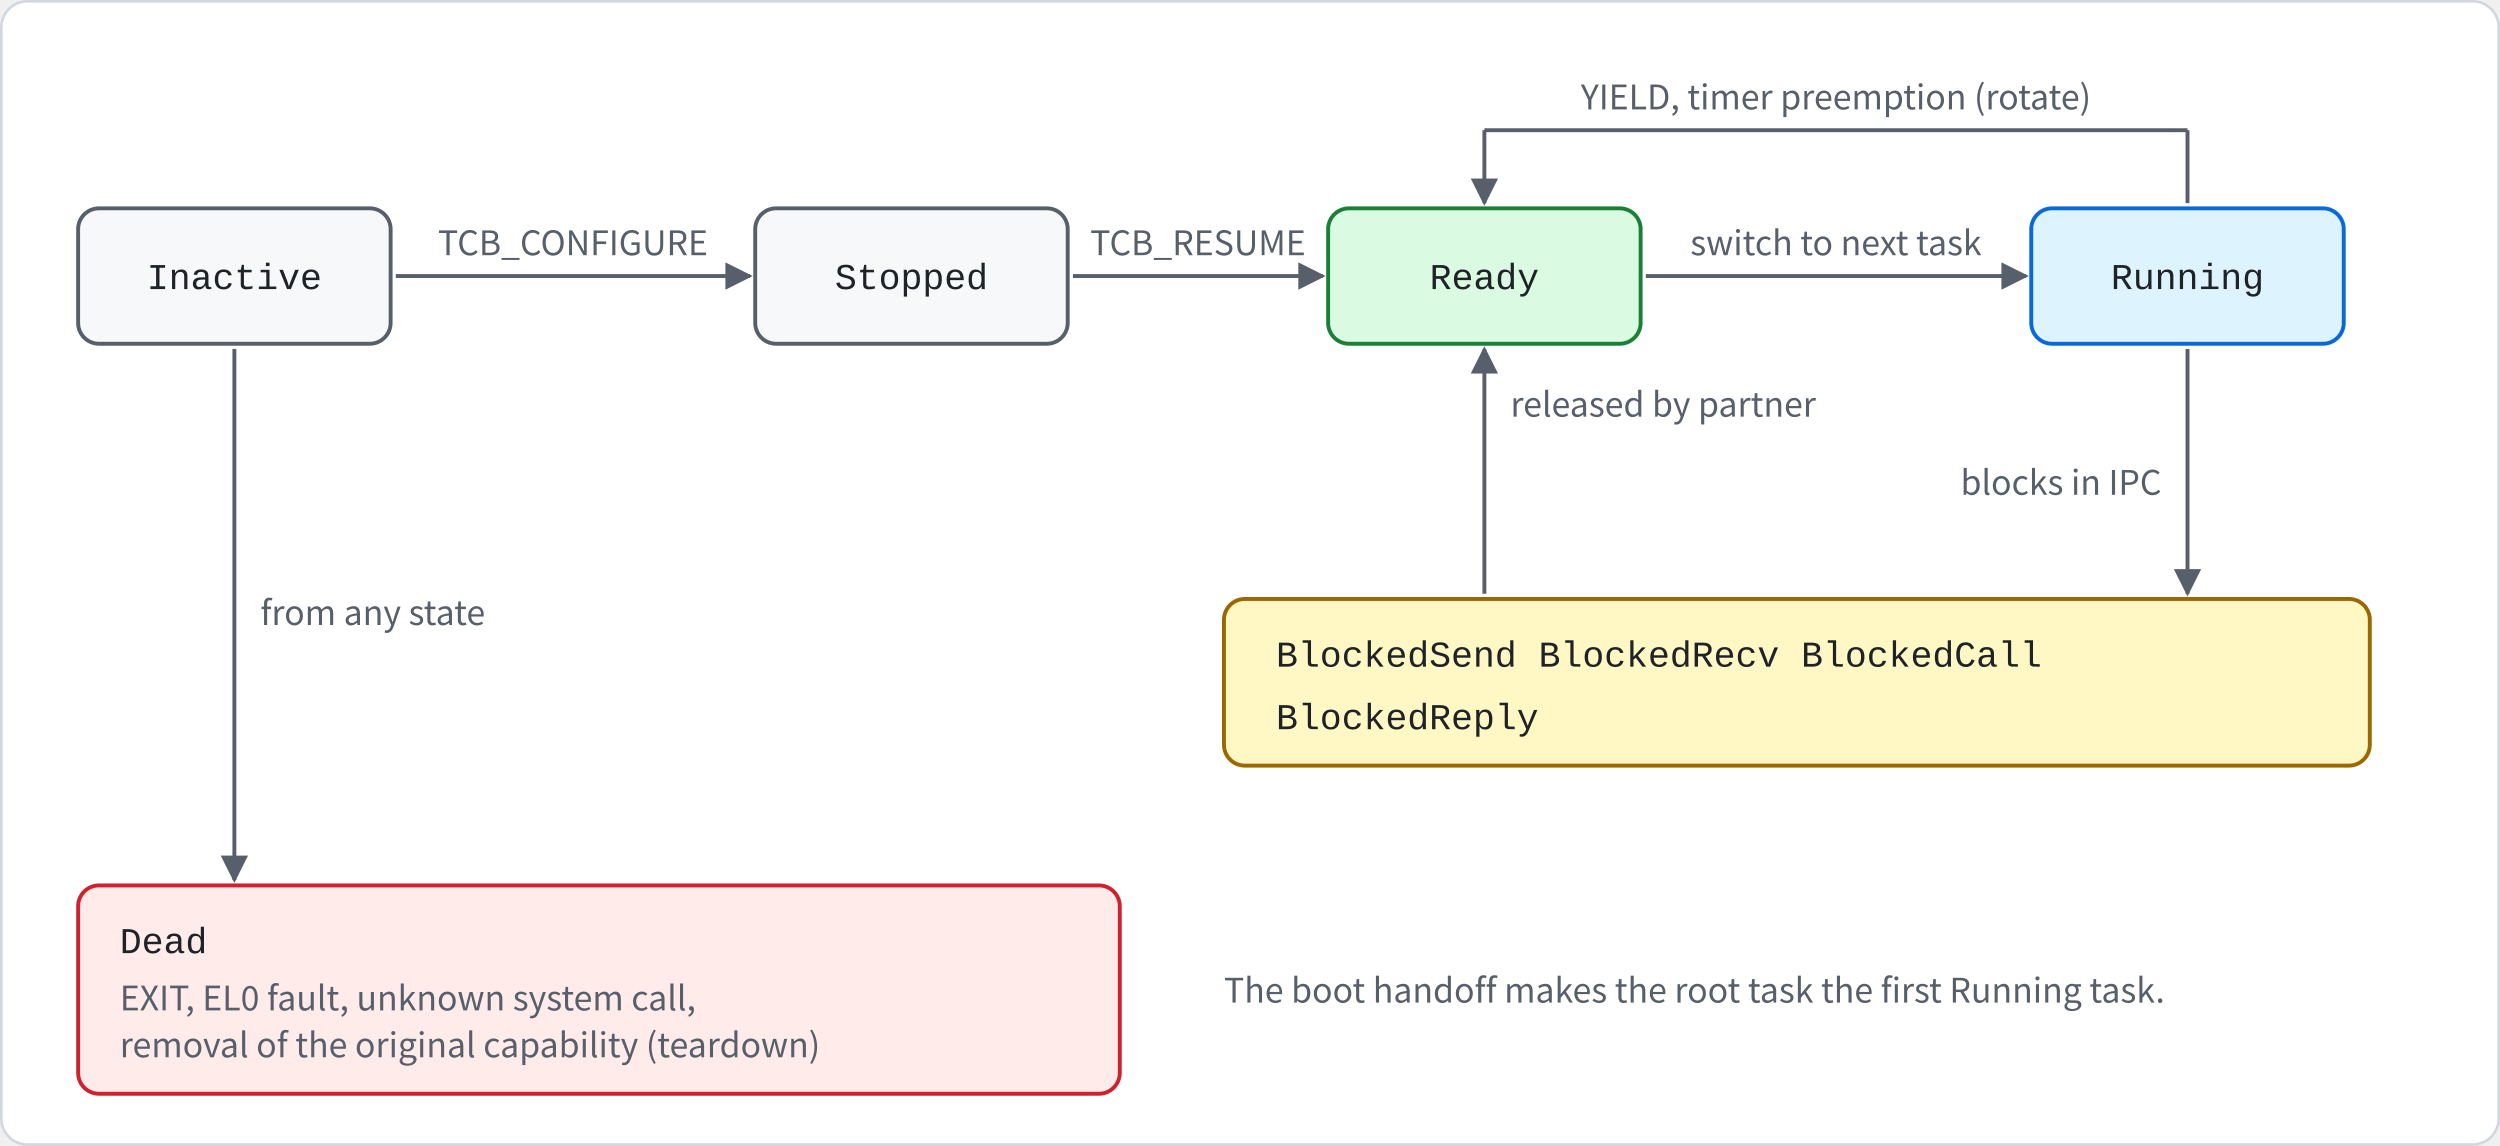
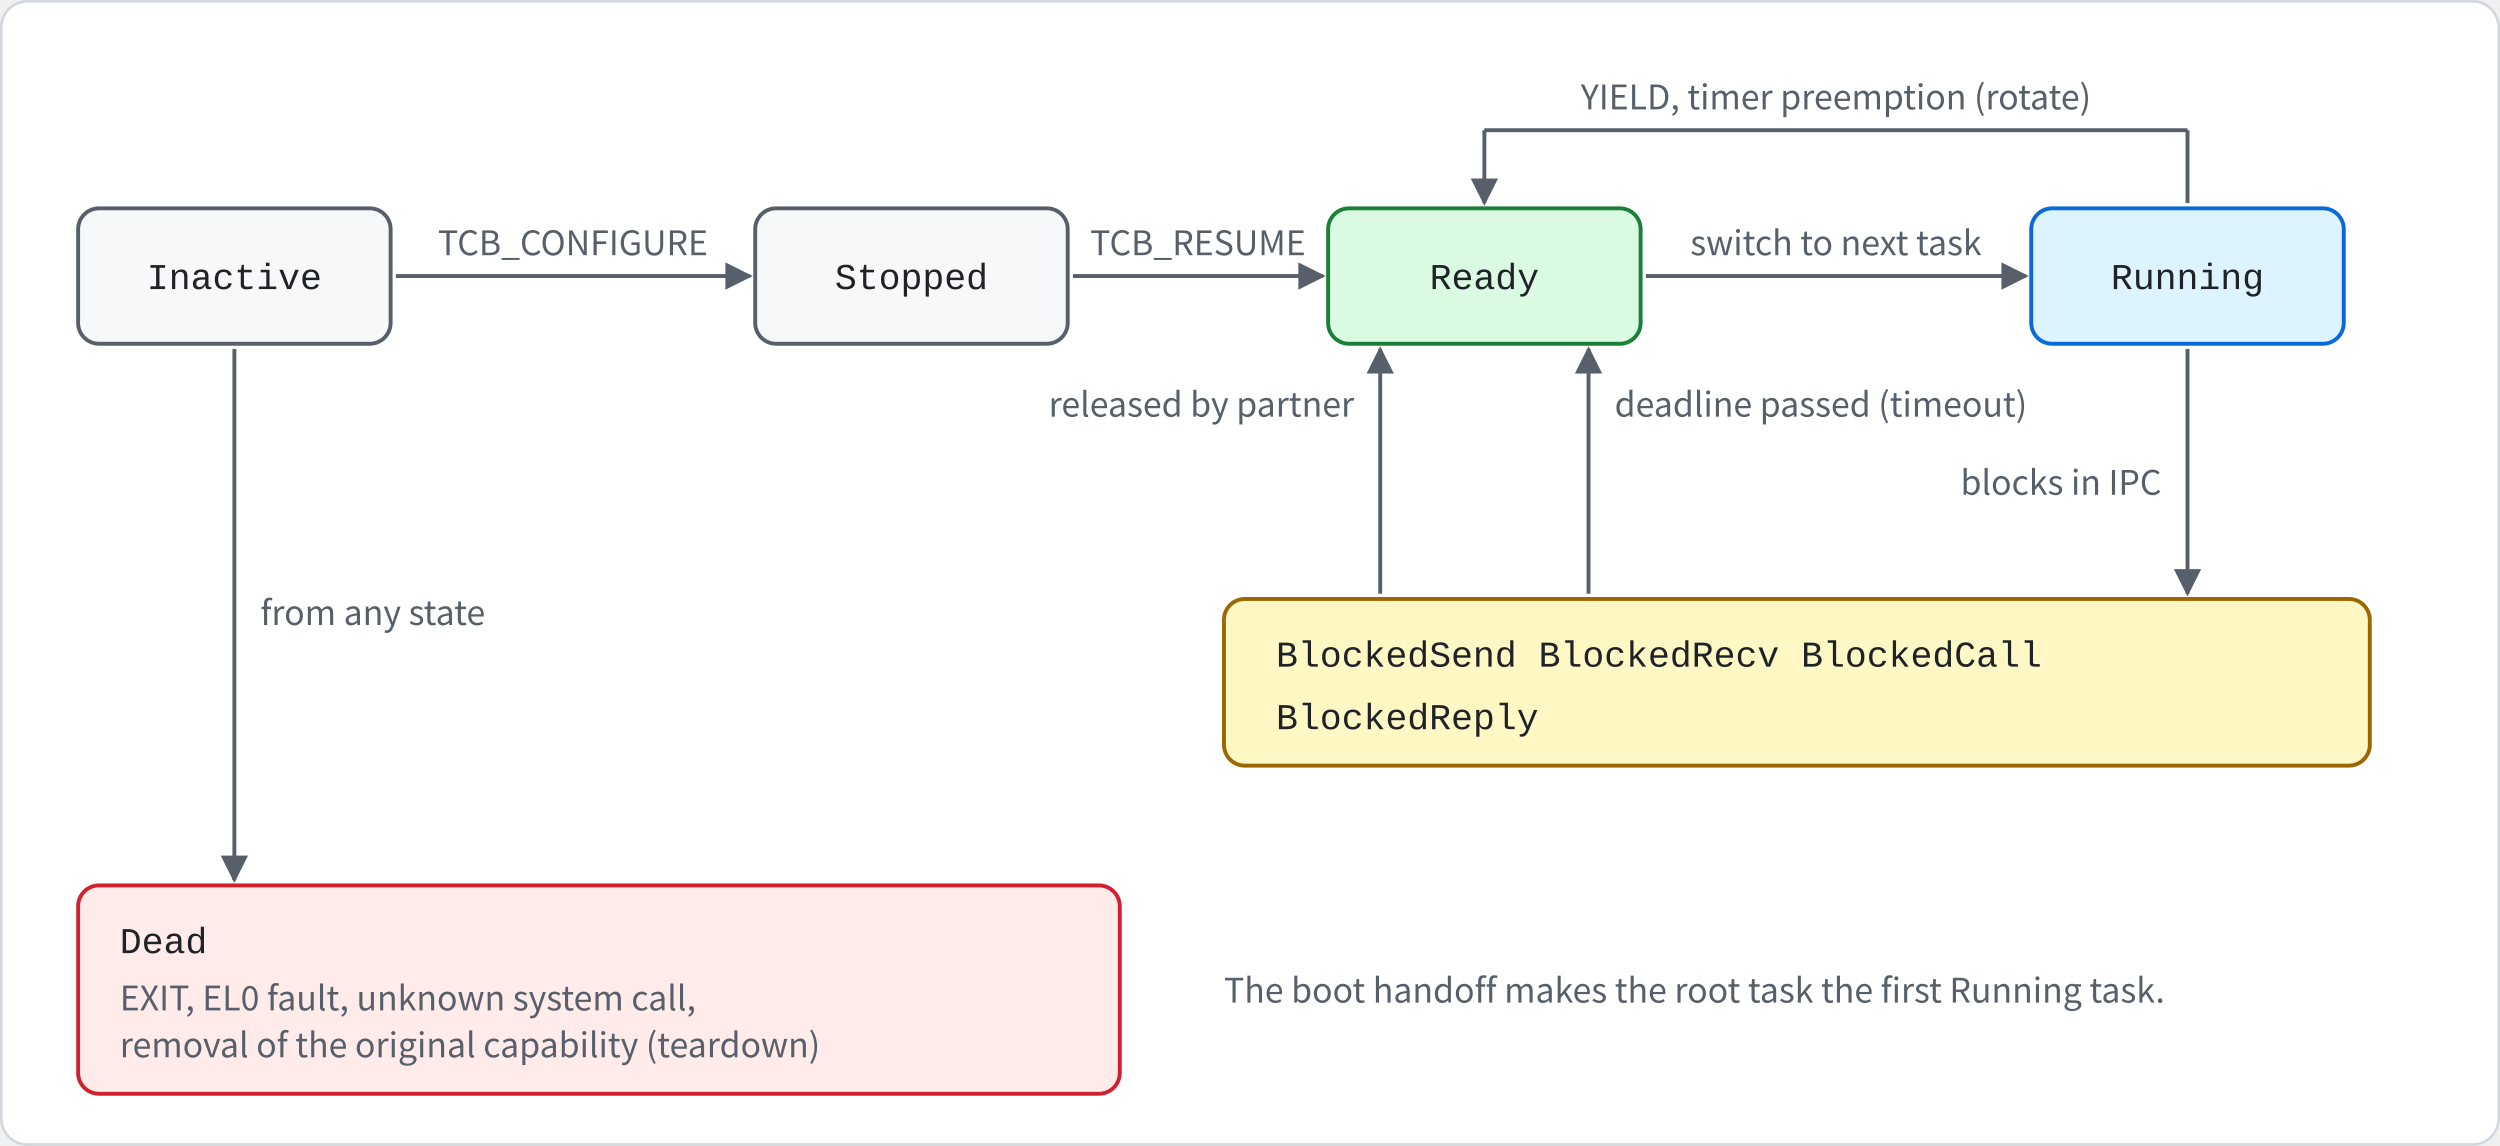
<svg xmlns="http://www.w3.org/2000/svg" viewBox="0 0 960 440" width="960" height="440" role="img" aria-labelledby="title desc">
  <style>
    .bg { fill: #ffffff; stroke: #d0d7de; stroke-width: 1; }
    .box { fill: #f6f8fa; stroke: #57606a; stroke-width: 1.5; }
    .kernel { fill: #ddf4ff; stroke: #0969da; stroke-width: 1.5; }
    .user { fill: #dafbe1; stroke: #1a7f37; stroke-width: 1.5; }
    .ext { fill: #fff8c5; stroke: #9a6700; stroke-width: 1.5; }
    .warn { fill: #ffebe9; stroke: #cf222e; stroke-width: 1.5; }
    .t { font-family: -apple-system, BlinkMacSystemFont, 'Segoe UI', 'Apple SD Gothic Neo', 'Malgun Gothic', 'Noto Sans KR', 'Noto Sans CJK KR', sans-serif; font-size: 15px; fill: #1f2328; }
    .h { font-weight: 600; font-size: 16px; }
    .s { font-size: 13px; fill: #57606a; }
    .m { font-family: ui-monospace, SFMono-Regular, Menlo, Consolas, 'Liberation Mono', monospace; font-size: 14px; fill: #1f2328; }
    .line { stroke: #57606a; stroke-width: 1.5; fill: none; }
    .off { stroke: #8c959f; stroke-width: 1.5; stroke-dasharray: 5 5; fill: none; }
  </style>
  <defs>
    <marker id="arrow" viewBox="0 0 10 10" refX="9" refY="5" markerWidth="7" markerHeight="7" orient="auto-start-reverse">
      <path d="M 0 0 L 10 5 L 0 10 z" fill="#57606a" />
    </marker>
  </defs>
  <rect class="bg" x="0.5" y="0.5" width="959" height="439" rx="10" />
  <rect class="box" x="30" y="80" width="120" height="52" rx="8" />
  <text class="m" x="90" y="111" text-anchor="middle">Inactive</text>
  <rect class="box" x="290" y="80" width="120" height="52" rx="8" />
  <text class="m" x="350" y="111" text-anchor="middle">Stopped</text>
  <rect class="user" x="510" y="80" width="120" height="52" rx="8" />
  <text class="m" x="570" y="111" text-anchor="middle">Ready</text>
  <rect class="kernel" x="780" y="80" width="120" height="52" rx="8" />
  <text class="m" x="840" y="111" text-anchor="middle">Running</text>
  <line class="line" x1="152" y1="106" x2="288" y2="106" marker-end="url(#arrow)" />
  <text class="t s" x="220" y="98" text-anchor="middle">TCB_CONFIGURE</text>
  <line class="line" x1="412" y1="106" x2="508" y2="106" marker-end="url(#arrow)" />
  <text class="t s" x="460" y="98" text-anchor="middle">TCB_RESUME</text>
  <line class="line" x1="632" y1="106" x2="778" y2="106" marker-end="url(#arrow)" />
  <text class="t s" x="705" y="98" text-anchor="middle">switch to next task</text>
  <line class="line" x1="840" y1="78" x2="840" y2="50" />
  <line class="line" x1="840" y1="50" x2="570" y2="50" />
  <line class="line" x1="570" y1="50" x2="570" y2="78" marker-end="url(#arrow)" />
  <text class="t s" x="705" y="42" text-anchor="middle">YIELD, timer preemption (rotate)</text>
  <rect class="ext" x="470" y="230" width="440" height="64" rx="8" />
  <text class="m" x="490" y="256">BlockedSend  BlockedRecv  BlockedCall</text>
  <text class="m" x="490" y="280">BlockedReply</text>
  <line class="line" x1="840" y1="134" x2="840" y2="228" marker-end="url(#arrow)" />
  <text class="t s" x="830" y="190" text-anchor="end">blocks in IPC</text>
-   <line class="line" x1="570" y1="228" x2="570" y2="134" marker-end="url(#arrow)" />
-   <text class="t s" x="580" y="160">released by partner</text>
+   <line class="line" x1="530" y1="228" x2="530" y2="134" marker-end="url(#arrow)" />
+   <text class="t s" x="520" y="160" text-anchor="end">released by partner</text>
+   <line class="line" x1="610" y1="228" x2="610" y2="134" marker-end="url(#arrow)" />
+   <text class="t s" x="620" y="160">deadline passed (timeout)</text>
  <rect class="warn" x="30" y="340" width="400" height="80" rx="8" />
  <text class="m" x="46" y="366">Dead</text>
  <text class="t s" x="46" y="388">EXIT, EL0 fault, unknown system call,</text>
  <text class="t s" x="46" y="406">removal of the original capability (teardown)</text>
  <line class="line" x1="90" y1="134" x2="90" y2="338" marker-end="url(#arrow)" />
  <text class="t s" x="100" y="240">from any state</text>
  <text class="t s" x="470" y="385">The boot handoff makes the root task the first Running task.</text>
</svg>
